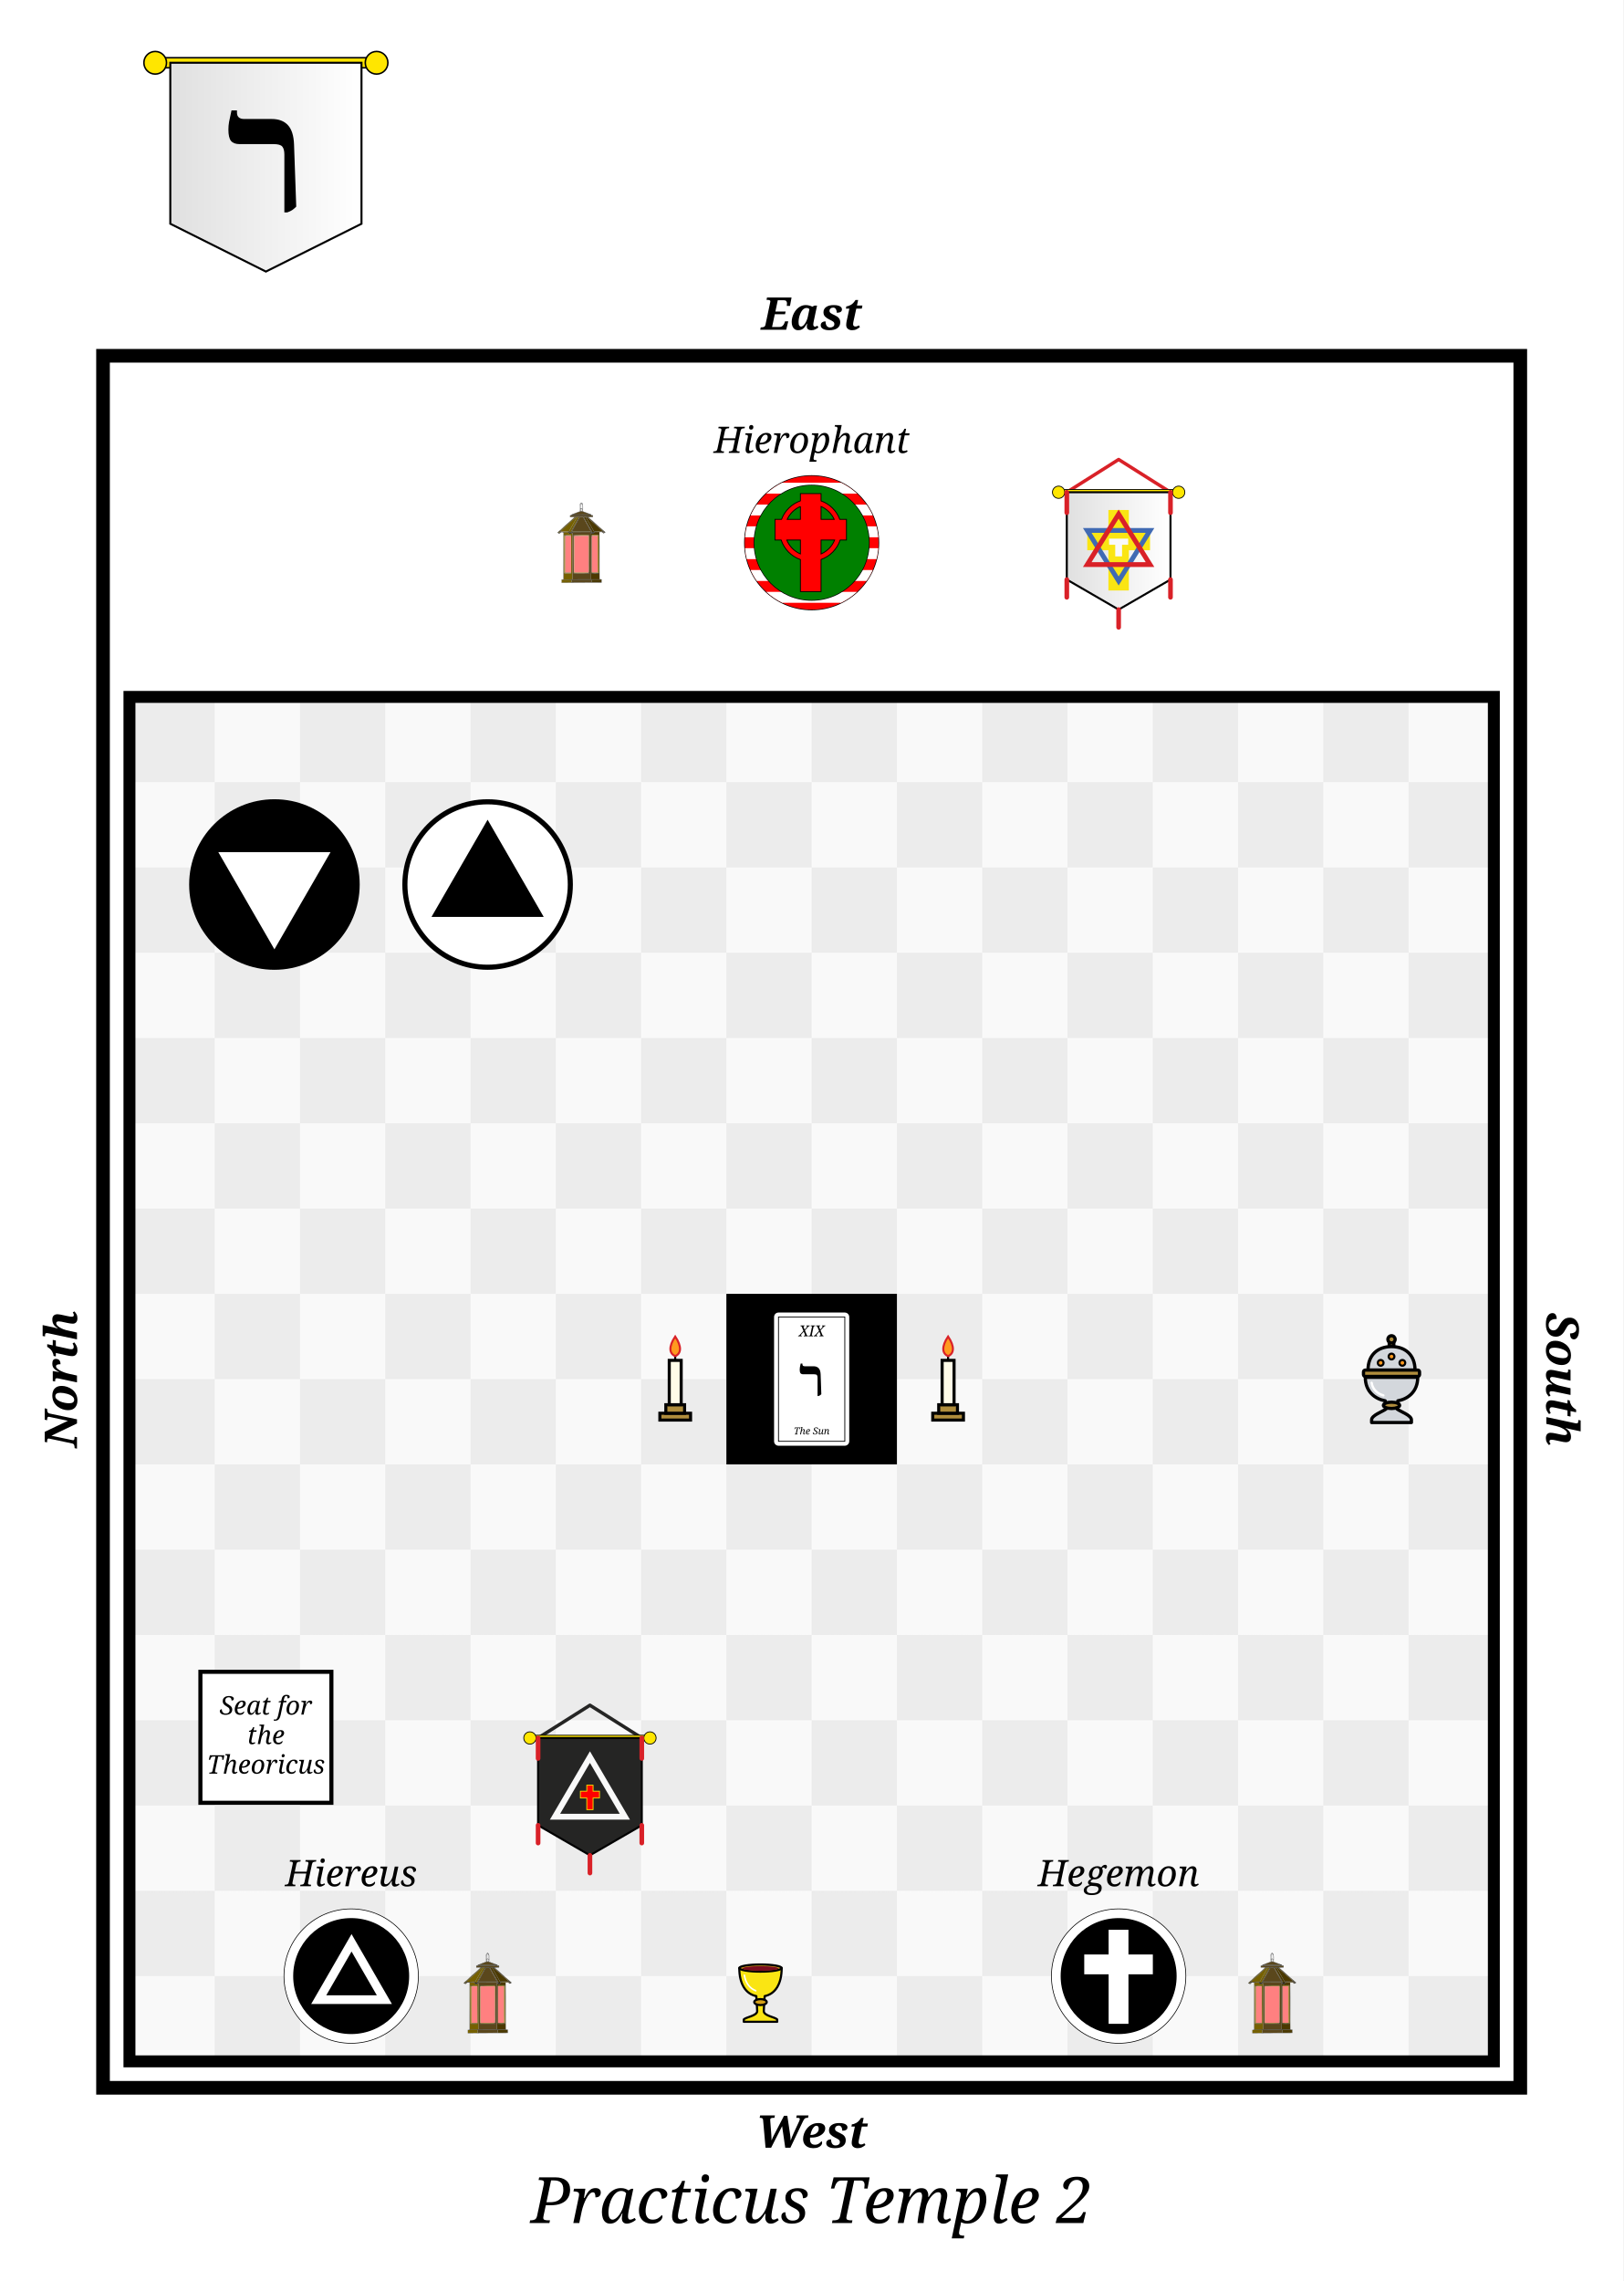
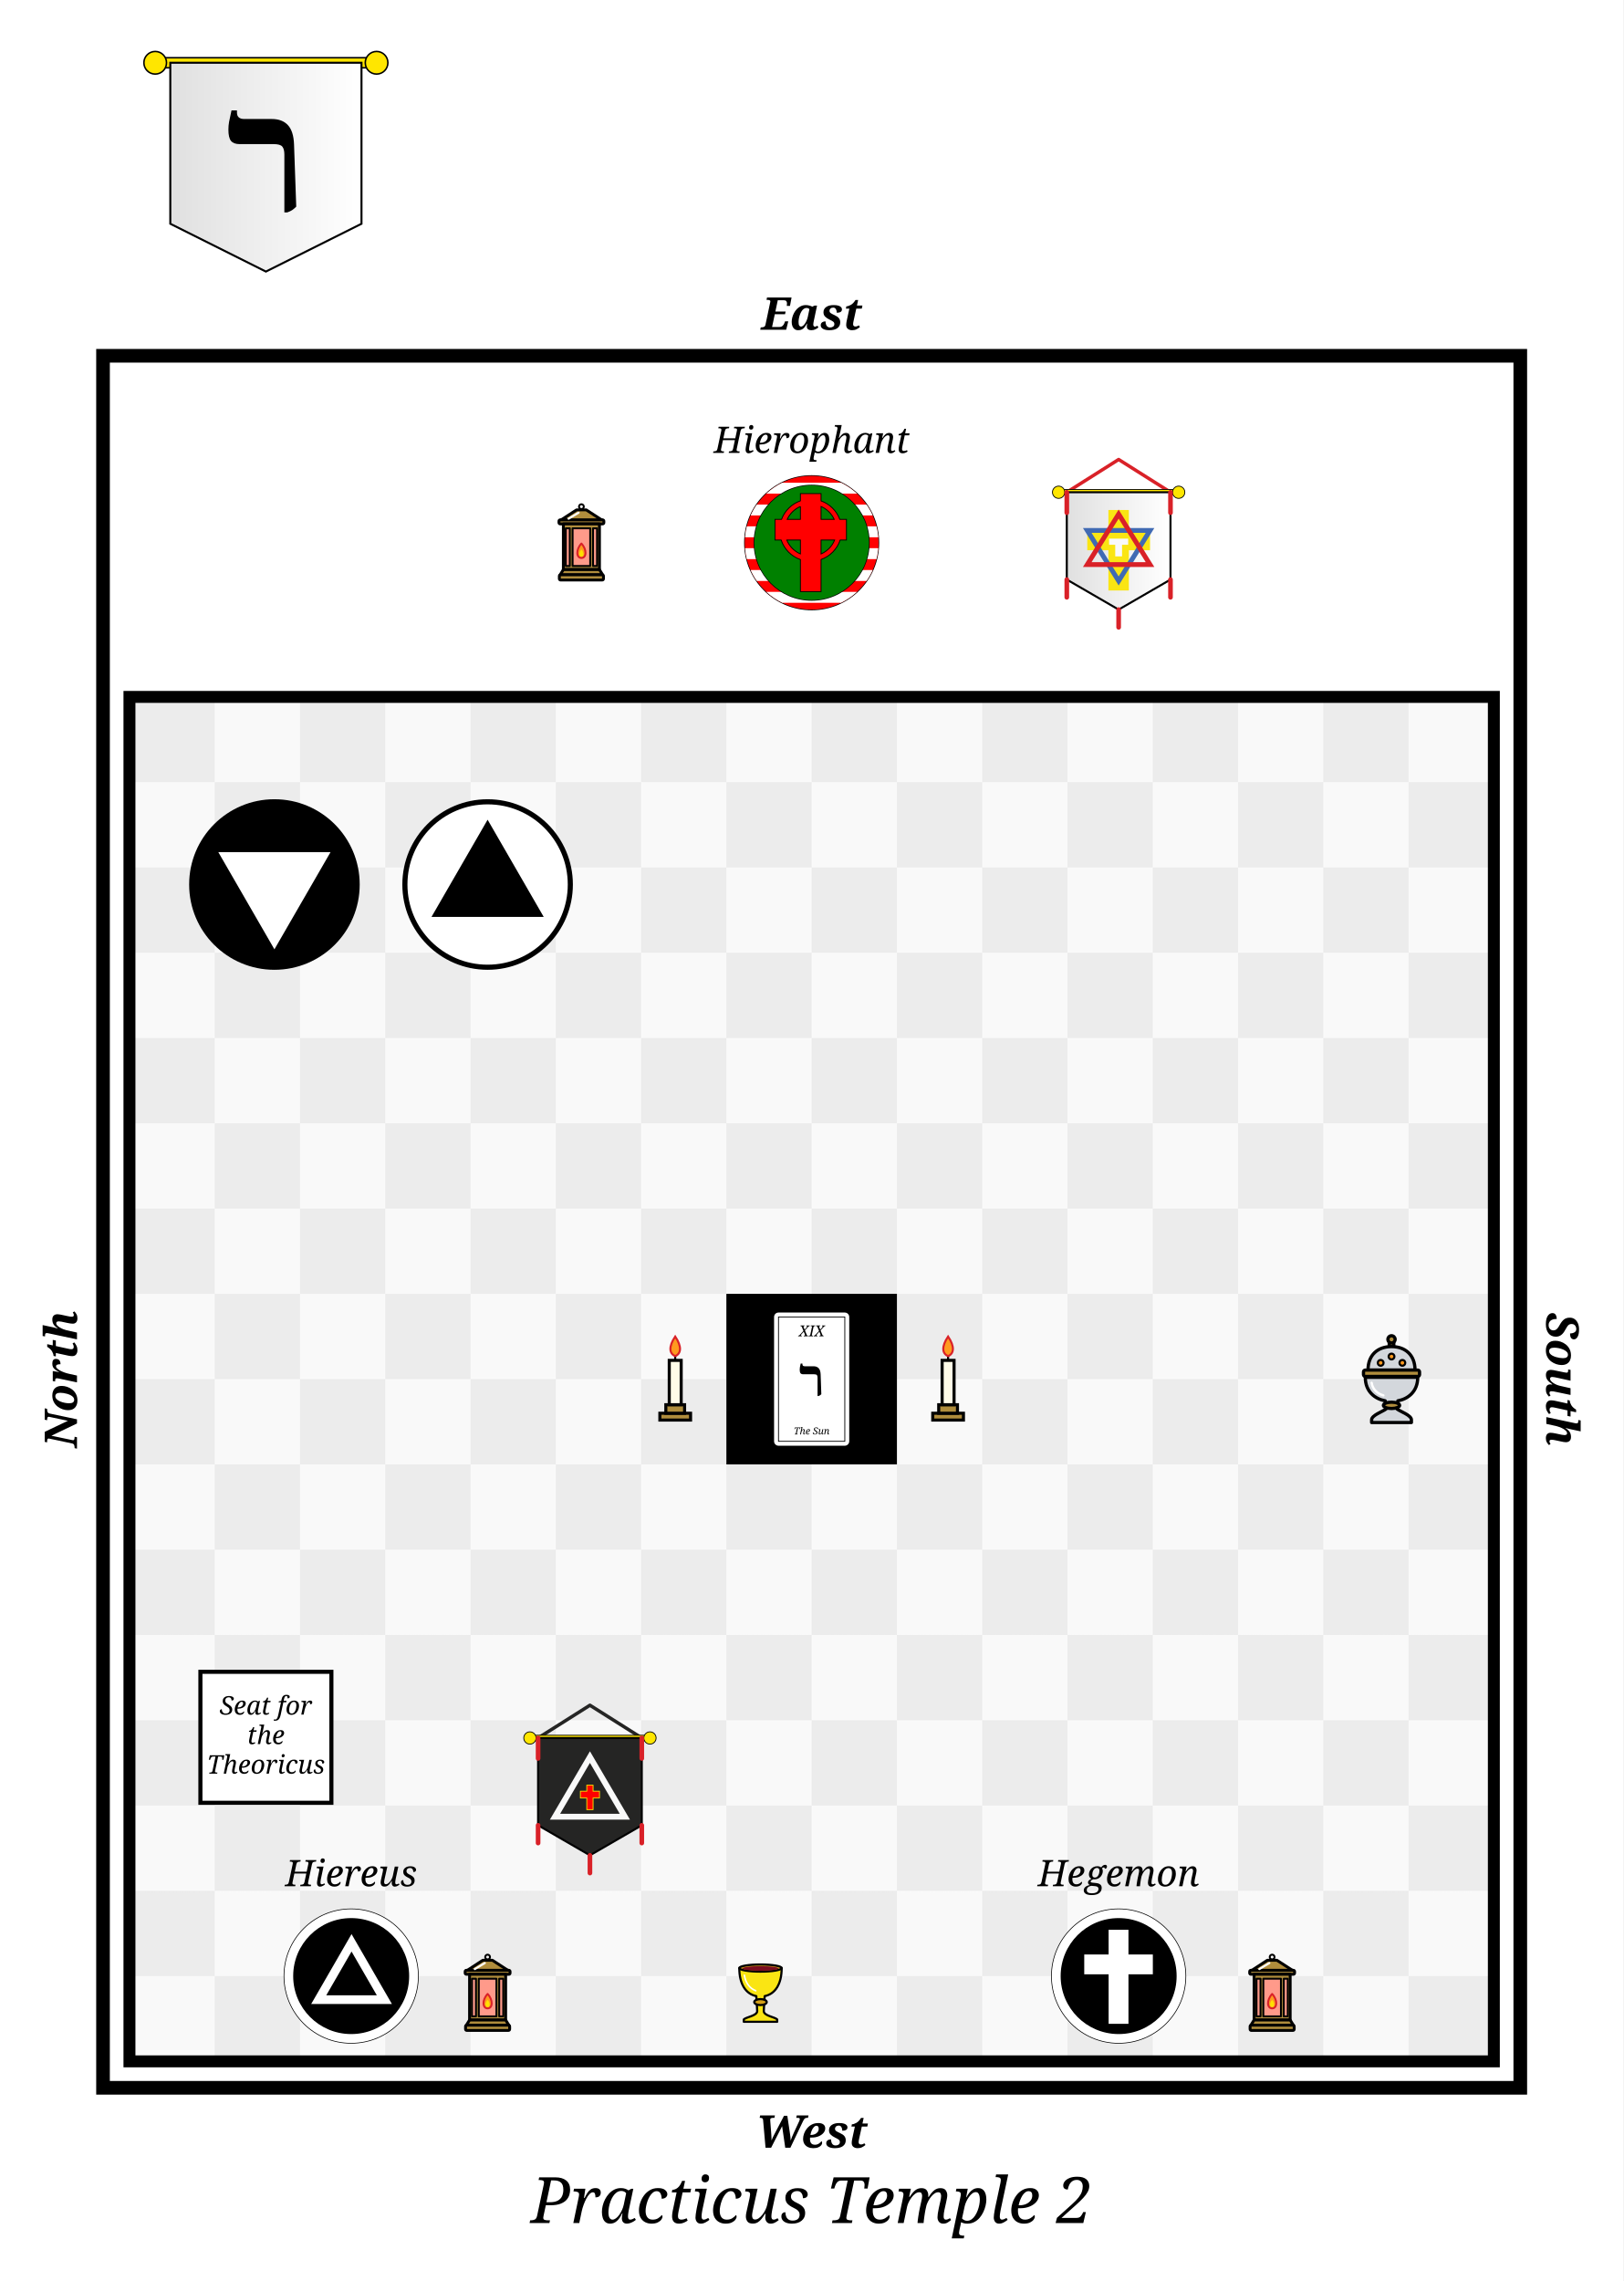
<svg xmlns="http://www.w3.org/2000/svg" viewBox="-151.81 -817.21 1903.62 2674.77" role="img" aria-labelledby="_R_0_-title">
  <defs>
    <pattern id="_R_0_-checker" width="200" height="200" patternUnits="userSpaceOnUse">
      <rect width="200" height="200" fill="#f9f9f9">
</rect>
      <rect width="100" height="100" fill="#ececec">
</rect>
      <rect x="100" y="100" width="100" height="100" fill="#ececec">
</rect>
    </pattern>
    <g id="_R_0_-art0">
      <circle r="50" fill="#000000" stroke="none" stroke-width="3">
</circle>
      <polygon points="0,38 -32.909,-19 32.909,-19" fill="#ffffff">
</polygon>
    </g>
    <g id="_R_0_-art1">
      <circle r="48.5" fill="#ffffff" stroke="#000000" stroke-width="3">
</circle>
      <polygon points="0,-38 -32.909,19 32.909,19" fill="#000000">
</polygon>
    </g>
    <g id="_R_0_-art2">
      <rect x="-18" y="40" width="36" height="8" fill="#b08d3c" stroke="#000000" stroke-width="3.6">
</rect>
      <rect x="-11" y="30" width="22" height="10" fill="#b08d3c" stroke="#000000" stroke-width="3.6">
</rect>
      <rect x="-7" y="-22" width="14" height="52" fill="#fffbe8" stroke="#000000" stroke-width="3.6">
</rect>
      <path d="M0,-22V-28" stroke="#000000" stroke-width="2.4">
</path>
      <path d="M0,-50C8,-38 7,-30 0,-27C-7,-30 -8,-38 0,-50Z" fill="#ff9a1f" stroke="#d92128" stroke-width="2.4">
</path>
    </g>
    <g id="_R_0_-art3">
      <rect x="-50" y="-50" width="100" height="100" fill="#000000">
</rect>
    </g>
    <g id="_R_0_-art4">
      <rect x="-28" y="-49" width="56" height="98" rx="4" fill="#ffffff" stroke="#000000" stroke-width="1.6">
</rect>
      <rect x="-24" y="-45" width="48" height="90" fill="none" stroke="#000000" stroke-width="0.6">
</rect>
      <g fill="#000000" text-anchor="middle">
        <text y="-31" font-size="11" font-family="&quot;GdHall Noto Serif&quot;, &quot;Noto Serif&quot;, serif" font-style="italic">XIX</text>
        <text y="12" font-size="36" font-family="&quot;GdHall Noto Serif Hebrew&quot;, &quot;Noto Serif Hebrew&quot;, serif" font-weight="700">ר</text>
        <text y="40" font-size="7" font-family="&quot;GdHall Noto Serif&quot;, &quot;Noto Serif&quot;, serif" font-style="italic" style="font-variant-ligatures:none;font-kerning:normal">The Sun</text>
      </g>
    </g>
    <g id="_R_0_-art5">
      <g stroke="#000000" stroke-width="3.6" stroke-linejoin="round" stroke-linecap="round">
        <path d="M-2.5,-41V-36H2.5V-41Z" fill="#b08d3c">
</path>
        <circle cy="-44" r="4" fill="#b08d3c">
</circle>
        <path d="M0,-36C15,-36 26,-27 26,-10L0,-10L-26,-10C-26,-27 -15,-36 0,-36Z" fill="#d3d7dc">
</path>
        <circle cx="0" cy="-25" r="3.2" fill="#ff9a1f" stroke-width="2.4">
</circle>
        <circle cx="-12" cy="-18" r="3.2" fill="#ff9a1f" stroke-width="2.4">
</circle>
        <circle cx="12" cy="-18" r="3.2" fill="#ff9a1f" stroke-width="2.4">
</circle>
        <path d="M0,-2L29,-2C29,14 18,22 7,24L6,33C10,36 22,40 22,45L22,48L0,48L-22,48L-22,45C-22,40 -10,36 -6,33L-7,24C-18,22 -29,14 -29,-2L0,-2Z" fill="#d3d7dc">
</path>
        <ellipse cy="29" rx="9" ry="3.5" fill="#b08d3c">
</ellipse>
        <rect x="-31" y="-10" width="62" height="7" rx="2" fill="#b08d3c">
</rect>
        <path d="M-22,4C-21,11 -16,16 -9,18" fill="none" stroke="#ffffff" stroke-width="2.6">
</path>
      </g>
    </g>
    <g id="_R_0_-art6">
      <rect x="-48" y="-48" width="96" height="96" fill="#ffffff" stroke="#000000" stroke-width="3">
</rect>
    </g>
    <g id="_R_0_-art7">
      <polyline points="-38,-37 0,-61 38,-37" fill="none" stroke="#252524" stroke-width="2.5" stroke-linejoin="round">
</polyline>
      <rect x="-43" y="-39" width="86" height="4" fill="#ffe600" stroke="#000000" stroke-width="0.6">
</rect>
      <circle cx="-44" cy="-37" r="4.5" fill="#ffe600" stroke="#000000" stroke-width="0.6">
</circle>
      <circle cx="44" cy="-37" r="4.5" fill="#ffe600" stroke="#000000" stroke-width="0.6">
</circle>
      <path d="M-38,-37H38V27L0,49L-38,27Z" fill="#252524" stroke="#000000" stroke-width="1.5">
</path>
      <line x1="-38" x2="-38" y1="-37" y2="-22" stroke="#d92128" stroke-width="3.4" stroke-linecap="round">
</line>
      <line x1="38" x2="38" y1="-37" y2="-22" stroke="#d92128" stroke-width="3.4" stroke-linecap="round">
</line>
      <line x1="-38" x2="-38" y1="27" y2="40" stroke="#d92128" stroke-width="3.4" stroke-linecap="round">
</line>
      <line x1="38" x2="38" y1="27" y2="40" stroke="#d92128" stroke-width="3.4" stroke-linecap="round">
</line>
      <line x1="0" x2="0" y1="49" y2="62" stroke="#d92128" stroke-width="3.4" stroke-linecap="round">
</line>
      <polygon points="0,-23 25.6,20.7 -25.6,20.7" fill="none" stroke="#f9f9f9" stroke-width="4.3">
</polygon>
      <path d="M-2.3,-2.4H2.3V2H7V7H2.3V15.5H-2.3V7H-7V2H-2.3Z" fill="#ff0000" stroke="#ffe600" stroke-width="0.6">
</path>
    </g>
    <g id="_R_0_-art8">
      <g transform="translate(-50 -50)">
        <svg xml:space="preserve" width="100" height="100" viewBox="-50 -50 100 100">
          <circle cx="0" cy="0" r="49" style="color:#000;overflow:visible;fill:white;stroke:#000;stroke-width:1;stroke-dasharray:none;paint-order:stroke fill markers;stop-color:#000">
</circle>
          <circle cx="0" cy="0" r="42" style="color:#000;overflow:visible;fill:#000;stroke:#000;stroke-width:1;paint-order:stroke fill markers;stop-color:#000">
</circle>
          <path d="m114.746 96.37-4.93 8.54h9.86zm0 2.13 3.087 5.346h-6.174z" style="fill:white" transform="scale(6) translate(-114.7,-101.5)">
</path>
        </svg>
      </g>
    </g>
    <g id="_R_0_-art9">
-       <path d="M1.4-40.3c-.4-2.1 .3-5.8-.4-8.2c-.8-.8-2.2-.4-2.4 .9c0 2.4 .2 5.5-.1 7.3c-.5 0-.3-1.1-.3-1.6c0-3.1-.5-7.8 1.7-7.7c2.2 0 2.1 4.3 1.9 8.2c0 .5 .1 1.1-.4 1.1z" fill="#e7e7e8" fill-rule="evenodd">
- </path>
-       <path d="M1.1-39.4h-2.2c-.1-.5 0-1.4 0-2.4c.9-2 2.8-.2 2.2 2.4z" fill="#e7e7e8" fill-rule="evenodd">
- </path>
-       <path d="M11.1-35.3c-7.2 .2-14.8 0-22.1 .1c2.2-1 4.6-1.9 6.8-2.8c1.6-.6 3-1.4 5.3-1.1c.8 .1 1.7 .6 2.5 1c2.5 .9 5.1 1.8 7.5 2.8z" fill="#5a471c" fill-rule="evenodd">
- </path>
-       <path d="M12.2-34.6c-.1 .5-.5 .2-.7 .3c-6.4 .2-12.4 0-18.1 0c-1.4-.1-3 0-4.2 0c-.5 .1-1.1 .3-1.4-.3c.6-.5 1.4-.3 2.1-.3c3.3 .1 7.5 0 11.3 0c3.4 0 7.1 .2 9.8 0c.4 0 .9-.3 1.2 .3z" fill="#4b3900" fill-rule="evenodd">
- </path>
-       <path d="M14.1-33.9c.1 .3 0 1 .1 1.4c-9.4 .4-19.9 0-28.2 .2c0-.5-.1-1.2 .1-1.6c2.7 0 7.5 0 10.9 0c3.1-.1 6 0 8.8 0c2.6 0 5.8-.2 8.3 0z" fill="#5a471c" fill-rule="evenodd">
- </path>
-       <path d="M-7.3-32c-6.5 6.1-13.1 12-19.8 17.8c-.8 .5-1.4 2.1-2.4 1.6c1.4-1.6 3.1-2.7 4.5-4.3c2.1-1.6 3.9-3.4 5.9-5.1c3.7-3.2 7.4-6.7 11-10c.3 0 .6 0 .8 0z" fill="#766100" fill-rule="evenodd">
- </path>
-       <path d="M-5.5-32c-3.4 5.9-6.7 11.8-10 17.7c-4 0-6.8 .1-11 .1c6.5-6 13.2-11.8 19.7-17.8c.4 0 .8 0 1.3 0z" fill="#766100" fill-rule="evenodd">
- </path>
-       <path d="M-3-32c-1.7 3.3-3.6 6.3-5.3 9.5c-1.8 3.2-3.5 6.4-5.2 9.6h-2.5c3.5-6.4 7.1-12.8 10.8-19.1c.7 0 1.5 0 2.2 0z" fill="#766100" fill-rule="evenodd">
- </path>
-       <path d="M-2.3-32c-3.2 6.2-6.8 11.9-10 18.1c-.4 .2-.4 1.4-1 1.2c.4-1 .9-1.9 1.4-2.8c1.4-2.7 3.1-5.3 4.4-8.2c.6-.5 .7-1.5 1.3-1.9c-.1-.6 .4-.3 .3-.9c.1 0 .1-.1 .2-.1c1-1.8 2.1-3.5 3-5.4c.1 0 .3 0 .4 0z" fill="#4b3900" fill-rule="evenodd">
- </path>
-       <path d="M2-32c1.7 2.9 3.3 5.9 4.9 8.8c1.6 2.9 3.4 5.6 4.8 8.8c-7.9 0-15.6 0-23.4 0c3.1-6 6.5-11.8 9.7-17.6c1.4 0 2.7 0 4 0z" fill="#5a471c" fill-rule="evenodd">
- </path>
-       <path d="M2.4-32c.5-.1 1.1 1.5 1.6 2.2c2.9 5.4 6.1 10.7 8.9 16c.3 .2 .4 .6 .6 .9c-.5 .4-.8-.5-1.1-.9c-2-3.3-3.9-7.6-6.1-10.7c-1.2-2.6-2.6-4.9-3.9-7.3c0 0 0-.1 0-.2z" fill="#5a471c" fill-rule="evenodd">
- </path>
-       <path d="M3-31.9c.6-.2 1.5-.1 2.3-.1c3.5 6.5 7.3 12.5 10.9 19c-.7 .1-1.5 0-2.4 .1c-3.7-6.3-7.3-12.6-10.8-19z" fill="#4b3900" fill-rule="evenodd">
- </path>
-       <path d="M5.5-31.9c1.5-.5 2.7 1.2 3.7 2c.9 .8 1.8 1.6 2.5 2.3c1.7 1.5 3.5 2.8 5 4.3c3.3 3.2 6.7 5.8 10 8.8c-2.8-.1-6.2 .2-8.7 0c-.8 0-1.8 .3-2.3 0c-.3-.2-1-1.5-1.3-2.1c-1.3-2.3-2.6-4.4-3.8-6.5c-.8-1.6-1.7-3-2.5-4.3c-.9-1.6-1.8-3-2.6-4.5z" fill="#4b3900" fill-rule="evenodd">
- </path>
-       <path d="M7.2-31.9c.1-.2 .6-.1 .8-.1c1.8 1.5 3.6 3.2 5.4 4.7c1.9 1.6 3.6 3.4 5.4 4.9c.9 .7 1.9 1.5 2.8 2.3c2.6 2.4 5.4 4.5 8 7.2c-.6 .4-1.1-.4-1.8-1.1c-1.4-1.2-2.9-2.3-4.2-3.4c-.9-.8-1.8-1.8-2.6-2.5c-1-.8-2-1.5-2.9-2.3c-.9-.8-1.7-1.7-2.6-2.6c-.9-.8-1.9-1.4-2.8-2.2c-1.9-1.7-3.6-3.5-5.5-4.9z" fill="#5a471c" fill-rule="evenodd">
- </path>
-       <path d="M26.9-14.1c-.1 .6-.6 .4-.9 .4c-3.5 0-5.6 .1-8.9 .1c-.4 0-1 .2-1.2-.4c4.1-.2 6.9-.4 11-.1z" fill="#9c7d0d" fill-rule="evenodd">
- </path>
-       <path d="M12.3-13.6c-9.5 0-16.5 0-24.5 0c.1-.7 .8-.5 1.2-.5c7.6 0 12.9 0 21.1 0c.7 0 1.6-.4 2.2 .5z" fill="#9c7d0d" fill-rule="evenodd">
- </path>
-       <path d="M-15.8-14c-.3 .8-1.2 .5-1.8 .5c-2.6 .1-5.4 0-7.6 0c-.5 0-1.3 .5-1.6-.2c3.3-.5 7.9-.2 11-.3z" fill="#9c7d0d" fill-rule="evenodd">
- </path>
-       <path d="M27.2-14.1c.6 .3 1 1 1.5 1.3c-.5 .9-1.2-.5-1.6-.8c-.1-.3 .1-.3 .1-.5z" fill="#5a471c" fill-rule="evenodd">
- </path>
-       <path d="M-27.1-13.8c.1 .2 .2 .3 .3 .4c-.6 .5-1.1 1.6-1.8 1.2c.4-.7 1-1.1 1.5-1.6z" fill="#766100" fill-rule="evenodd">
- </path>
-       <path d="M26.1-13.3c.9-.4 1.3 .5 1.9 .9c-.7 .8-1.3-.6-1.9-.9z" fill="#5a471c" fill-rule="evenodd">
- </path>
-       <path d="M-12.1-13.2c-.1 .5-.4 .7-.6 1c-.8 0-1.6 .1-2.2 0c-.7 0-.1 0 .2 0c.4-.1 .8 0 1-.1c.3 .1 .6 .1 .8-.1c.2-.4 .4-1 .8-.8z" fill="#766100" fill-rule="evenodd">
- </path>
-       <path d="M11.1-13.3c0 11.3 .1 18.7 .1 29.2c0 5.1 0 10.3 0 14.6c0 5.1 .1 10.5 .1 15.1c-8.5 0-13.7 .1-22.3 .1c0-10.7 0-23.5 0-31.5c0-2.8-.1-9-.1-14.2c0-4.4-.1-9.2 .1-13.2c7.3-.2 14.8 0 22.1-.1zm-20.6 3.6c-.4 .3-.2 1-.2 1.4c0 9.1 0 13.3 0 21.9c0 9.6 .1 15.2 .1 24.7c6.3 .1 13.1 .1 19.4 0c.1-8.7 .1-14.6 0-23.7c0-7.8 0-15.8-.1-24.3c-6.4-.1-12.9-.1-19.2 0z" fill="#5a471c" fill-rule="evenodd">
- </path>
-       <path d="M11.4-13.3h.5c.1 .4 .3 .7 .5 1.1c-.4 .4-.7-.7-1-1.1z" fill="#5a471c" fill-rule="evenodd">
- </path>
-       <path d="M12.1-13.2c.1-.2 .4 0 .5-.1c.1 .6 .4 .8 .6 1.1h-.6c-.1-.4-.3-.7-.5-1z" fill="#4b3900" fill-rule="evenodd">
- </path>
-       <path d="M22.4-13.3c0 8.4 0 20.2 0 29.3c0 7.8 .1 19.5 .1 29.6h-11c-.1-7.2-.1-18.7-.1-29.7c0-10.6-.1-16.9-.1-28.7c.4 .2 .5 .9 .8 1.2c1-.3 2.6 .3 3.4-.1c.3-.2 .2-.6 .5-.7c.5-.1 .3-.6 .3-.9c2 0 4.1 0 6.1 0zm-9.2 3.6c0 0-.2-.1-.2 0c-.4 .1-.2 2-.2 2.7c0 6.4-.1 16.2 0 21.3c0 7.8 0 16.6 .1 24c3.1 .2 5.2-.1 8.7 0c.1-4 .1-8.4 0-11.6c0-4.3 .1-8.8 0-13.1c0-6.7 0-13.8 0-23.4c-3.2-.1-5.4 .2-8.4 .1z" fill="#4b3900" fill-rule="evenodd">
- </path>
-       <path d="M-16.2-13.2c.1 .4-.2 .2-.2 .6c.1 .4 .4 0 .8 .4c0 0 0 .5 .3 .6c.4 .3 2.7 .2 3.2 0c.4-.1 .5-1 .8-1.1c0 10.4 0 20.9 .1 30.9c0 4.1 0 8.3 0 13.5c0 5.2 0 8.7 0 13.9c-4.1 .2-6.6 .2-10.9 .2c0-4.2 0-8.8 0-14.2c0-5.7-.1-9.4-.1-14.8c0-8.7 0-16.4 0-22.7c0-2.2-.1-4.8 0-7.2c1.3-.1 3.9-.1 6-.1zm-5.2 3.5c-.1 8.6-.1 17.1-.1 25.3c.1 3.6 .1 6.7 .1 10.5c0 4.2 0 8.2 0 12.2c3.5 .2 5.2 0 8.7 0c.1-9.1 .1-15.4 0-24.5c-.1-6.9 .2-14.4-.1-23.5c-2.7 0-5.8 0-8.6 0z" fill="#766100" fill-rule="evenodd">
- </path>
-       <path d="M-11.9-13.2h.5c-.1 .5-.5 .7-.6 1.2c-.1 0-.2 0-.3-.1c0-.5 .4-.6 .4-1.1z" fill="#4b3900" fill-rule="evenodd">
- </path>
-       <path d="M-25.9-13c-.6 .4-1.1 1.3-1.9 1.1c.4-.7 1-1.3 1.9-1.1z" fill="#766100" fill-rule="evenodd">
- </path>
-       <path d="M13.7-12.2c.1-.2 .4-.1 .6-.1c-.1 .2-.4 0-.6 .1z" fill="#4b3900" fill-rule="evenodd">
- </path>
-       <path d="M21.6-9.8c0 9.6 0 16.7 0 23.4c.1 4.3 0 8.8 0 13.1c.1 3.2 .1 7.6 0 11.6c-3.5-.1-5.6 .2-8.7 0c0-7.4-.1-16.2-.1-24c-.1-5 0-14.9 0-21.3c0-.7-.2-2.6 .2-2.7c0-.1 .2 0 .2 0c3 .1 5.2-.2 8.4-.1zm-7.6 .3c-.3 0-1-.3-1.1 .4c.5 .3 1 .3 1.6 .3c.6 0 1.2-.1 1.8-.1c1.3 0 2.8 .4 3.9 0c.3-.1 .5-.4 .8-.6c-2.4 0-4.7 0-7 0zm6.4 1c0 7.7 0 15.9 0 23.6c0 8.7 0 14.2 0 21.9c.4 .3 .7 .6 1.1 .7c.1-4.2-.1-7.7 0-11.3c0-8.1 0-17.4-.1-23.2c-.1-4.4 .1-7.9 0-12.5h-.1c-.3 .2-.7 .4-.9 .8zm-7.4 0c-.1 8.1 0 13.8 0 21.4c0 8.9 .1 15.8 0 24.1c2.1 0 4.9-.1 7.3 0c0-3.9-.1-6.4-.1-10.8c0-3.8-.1-8.2 0-10.9c0-6.8-.1-15.6 0-23.8c-2-.1-4.6 0-7.2 0zm5 45.9c-1 0-2.7 0-3.9 0c-.3 0-.9-.3-1.1 .3c2.8 .3 5.6 .3 8 0c-.7-.6-1.9-.3-3-.3z" fill="#000000" fill-rule="evenodd">
- </path>
-       <path d="M-12.8-9.7c.3 9.1 0 16.6 .1 23.5c.1 9.1 .1 15.4 0 24.5c-3.5 0-5.2 .2-8.7 0c0-4 0-8 0-12.2c0-3.8 0-6.9-.1-10.5c0-8.2 0-16.7 .1-25.3c2.8 .1 5.9 0 8.6 0zm-1.6 1c.3 0 1.6 .2 1.5-.4c0-.3-.5-.3-.8-.3c-1.9 0-4.8 0-7 .3c.1 .1 .3 .2 .4 .4c1.9 0 4.2 0 5.9 0zm-6.8-.2c-.2 1.9-.1 4.3-.1 5.7c0 5.1 .1 10.6 .1 17c0 8.8 0 14.9 0 24.1c.4-.1 .7-.5 1.1-.7c-.1-4.1 0-8.5-.1-12.2c0-10 0-25.4-.1-33.4c-.5-.4-.9-1.1-.9-.5zm1.2 .5c-.1 6.7 0 12.7 0 21.1c0 8.1 0 16.8 0 24.4c1.9 .1 4.8 0 7.2 0c0-7.9-.1-16.4-.1-23.6c0-5.6 0-13.6 0-21.9c-2.4-.1-4.5 .1-7.1 0zm6.7 45.9c-2-.1-4.2 0-6.7 0c-.2 .2-.6 .3-.7 .6c2.3 0 5.6 0 7.1-.1c.2 0 .7 .3 .8-.3c0-.6-.4-.2-.5-.2z" fill="#000000" fill-rule="evenodd">
- </path>
-       <path d="M9.7-9.7c.1 8.5 .1 16.5 .1 24.3c.1 9.1 .1 15 0 23.7c-6.3 .1-13.1 .1-19.4 0c0-9.5-.1-15.1-.1-24.7c0-8.6 0-12.8 0-21.9c0-.4-.2-1.1 .2-1.4c6.3-.1 12.8-.1 19.2 0zm-18.9 .5c.5 .7 1.4 .4 2.1 .4c4.9 0 9.8 .1 14.6 0c.7 0 1.5 .3 1.8-.6c-5.5 0-11.8-.2-18.5 .2zm.3 44.4c0-1.1 0-2.3 0-3.4c0-4.7-.1-10.8-.1-17.9c0-9.2 0-13.3 0-22.6c-.3 .1-.2-.6-.5-.4v.2c.1 6.5-.1 16 0 24c.1 7 0 16.2 .1 22.6c.7-.4 .5-1.7 .5-2.5zm18.5-8.1v-36.2h-.1c-.2 .1-.2 .4-.4 .5c.1 7.2 .1 14.2 .1 23.7c0 4.1 0 6.9 .1 11.3c0 3.2-.1 6.6 0 8.6c0 .8-.1 1.9 .2 2.6c.3-3.8 .1-6.9 .1-10.5zm-18.4-35.5c-.1 8.5-.1 14.9 0 22.4c.1 9.4-.1 15.7 0 23.1c5.9 0 11.8-.1 17.8 0c.1-3.9 0-7.1 0-10.3c0-11.1 0-23.8-.1-35.3c-6.7 0-11.3 0-17.7 .1zm-.4 46.3c6.4 .1 14.2 .2 18.7-.1c-.5-.7-1.4-.4-2-.4c-5.4 0-11 0-16.3 0c-.1 .2-.3 .4-.4 .5z" fill="#000000" fill-rule="evenodd">
- </path>
-       <path d="M20.9-9.5c-.2 .2-.4 .5-.7 .6c-1.1 .4-2.6 0-3.9 0c-.6 0-1.2 .1-1.8 .1c-.6 0-1.1 0-1.6-.3c.1-.7 .8-.4 1.1-.4c2.3 0 4.6 0 6.9 0z" fill="#9c7d0d" fill-rule="evenodd">
- </path>
-       <path d="M9.3-9.4c-.3 .9-1.1 .6-1.8 .6c-4.8 .1-9.7 0-14.6 0c-.7 0-1.6 .3-2.1-.4c6.7-.4 13-.2 18.5-.2z" fill="#9c7d0d" fill-rule="evenodd">
- </path>
-       <path d="M-20.3-8.7c-.1-.2-.3-.3-.4-.4c2.1-.3 5.1-.3 7-.3c.3 0 .8 0 .8 .3c.1 .6-1.2 .4-1.5 .4c-1.7 0-4 0-5.9 0z" fill="#9c7d0d" fill-rule="evenodd">
- </path>
-       <path d="M21.3-9.3h.1c.1 4.6-.1 8.1 0 12.5c.1 5.8 .1 15.1 .1 23.2c-.1 3.6 .1 7.1 0 11.3c-.4-.1-.7-.4-1.1-.7c0-7.7 0-13.2 0-21.9c0-7.7 0-15.9 0-23.6c.2-.4 .6-.6 .9-.8z" fill="#9c7d0d" fill-rule="evenodd">
- </path>
-       <path d="M-20.3-8.4c.1 8 .1 23.4 .1 33.4c.1 3.7 0 8.1 .1 12.2c-.4 .2-.7 .6-1.1 .7c0-9.2 0-15.3 0-24.1c0-6.4-.1-11.9-.1-17c0-1.4-.1-3.8 .1-5.7c0-.6 .4 .1 .9 .5z" fill="#9c7d0d" fill-rule="evenodd">
- </path>
-       <path d="M-9.4 37.7c-.1-6.4 0-15.6-.1-22.6c-.1-8 .1-17.5 0-24v-.2c.3-.2 .2 .5 .5 .4c0 9.3 0 13.4 0 22.6c0 7.1 .1 13.2 .1 17.9c0 1.1 0 2.3 0 3.4c0 .8 .2 2.1-.5 2.5z" fill="#9c7d0d" fill-rule="evenodd">
- </path>
-       <path d="M9.5 37.6c-.3-.7-.2-1.8-.2-2.6c-.1-2 0-5.4 0-8.6c-.1-4.4-.1-7.2-.1-11.3c0-9.5 0-16.5-.1-23.7c.2-.1 .2-.4 .4-.5h.1v36.2c0 3.6 .2 6.7-.1 10.5z" fill="#9c7d0d" fill-rule="evenodd">
- </path>
-       <path d="M20.2-8.5c-.1 8.2 0 17 0 23.8c-.1 2.6 0 7.1 0 10.9c0 4.4 .1 6.9 .1 10.8c-2.4-.1-5.2 0-7.3 0c.1-8.3 0-15.2 0-24.1c0-7.6-.1-13.3 0-21.4c2.6 0 5.2-.1 7.2 0z" fill="#ff8080" fill-rule="evenodd">
- </path>
-       <path d="M8.9-8.5c.1 11.5 .1 24.2 .1 35.3c0 3.2 .1 6.4 0 10.3c-6-.1-11.9 0-17.8 0c-.1-7.4 .1-13.7 0-23.1c-.1-7.5-.1-13.9 0-22.4c6.4-.1 11-.1 17.7-.1z" fill="#ff8080" fill-rule="evenodd">
- </path>
-       <path d="M-12.9-8.4c0 8.3 0 16.3 0 21.9c0 7.2 .1 15.7 .1 23.6c-2.4 0-5.3 .1-7.2 0c0-7.6 0-16.3 0-24.4c0-8.4-.1-14.4 0-21.1c2.6 .1 4.7-.1 7.1 0z" fill="#ff8080" fill-rule="evenodd">
- </path>
-       <path d="M21 37.7c-2.4 .3-5.2 .3-8 0c.2-.6 .8-.3 1.1-.3c1.2 0 2.9 0 3.9 0c1.1 0 2.3-.3 3 .3z" fill="#9c7d0d" fill-rule="evenodd">
- </path>
-       <path d="M-12.8 37.7c-.1 .6-.6 .3-.8 .3c-1.5 .1-4.8 .1-7.1 .1c.1-.3 .5-.4 .7-.6c2.5 0 4.7-.1 6.7 0c.1 0 .5-.4 .5 .2z" fill="#9c7d0d" fill-rule="evenodd">
- </path>
-       <path d="M-8.8 37.4c5.3 0 10.9 0 16.3 0c.6 0 1.5-.3 2 .4c-4.5 .3-12.3 .2-18.7 .1c.1-.1 .3-.3 .4-.5z" fill="#9c7d0d" fill-rule="evenodd">
- </path>
-       <path d="M25 45.9c0 1.3 0 2.1 0 3.4c-4.9 .1-8.4 .2-12.3 .1v-3.4c3.1-.1 8.3 0 12.3-.1z" fill="#4b3900" fill-rule="evenodd">
- </path>
-       <path d="M12.5 46c0 1.1 0 2.1 0 3.4c-9.7 .2-16 .2-24.7 .1v-3.4c5.4-.1 10.7-.1 17.3-.1c2.7 0 5.2 0 7.4 0z" fill="#5a471c" fill-rule="evenodd">
- </path>
-       <path d="M-12.4 46.1v3.5c-2.3 0-4.2 0-6 .1c-2.2 0-4.6 0-6.2 0v-3.3c0-.2 .1-.3 .1-.3z" fill="#766100" fill-rule="evenodd">
- </path>
-       <path d="M2-40.5c0 .6-.9 .2-.7 .9c.1 .4 .7 .5 1.2 .7c3.1 1.1 6.6 2.5 9.8 3.7c.1 .3 0 .4 0 .9h2c.2 .4 .1 1.6 0 2.2c-1.8 .2-3.8 0-5.7 .1c.8 1 1.7 1.6 2.6 2.4c.9 .8 1.8 1.6 2.7 2.3c1.8 1.5 3.5 3.4 5.4 4.9c1.8 1.5 3.5 3.3 5.4 4.7c1.4 1.1 2.7 2.3 4.1 3.6c.4 .3 .9 .7 1.2 1.2c-.9 .2-1.7 1.2-2.5 1.1c-.7-.1-1.1-1.2-1.8-1.5c-1 0-2 0-3.2 0c.1 6.2 .1 10.6 .1 17.7c0 5.8 0 11.8 0 16.3c0 4.8 0 9.5 0 13.2c.1 3.4 .1 6.9 .1 11.6c.7 .2 1.7 0 2.5 .1c0 1.3 .1 2.5 0 4.1c-10.7 .1-20 .1-30.4 .1c-6.4 0-13.1 .2-19.5 .2c0-1.7-.1-2.7 0-4.1c1-.1 1.6-.1 2.3-.1c.1-18.5 0-39.8 0-58.8c-1 0-1.9-.4-2.9-.1c-.8 .2-1.4 1.5-2.1 1.6c-.9 .2-1.6-.9-2.6-.9c1.2-1.5 2.6-2.5 4-3.7c2.2-1.9 4.5-4.2 6.7-6.2c3.7-3.2 7.3-6.3 10.8-9.7c-2.1-.1-4 .1-5.7 0c0-.6 0-1.4 0-2.2c.5-.2 1.2 0 1.8-.1c.3 0 0-.5 .1-.8c2.9-1.3 6.5-2.5 9.7-3.8c.4-.2 1.2-.3 1.2-.7c.1-.7-.3-.3-.6-.5c.2-1.6-.2-4.9 0-6.9c.1-1.8 1-3.4 2.5-2.9c.4 .2 .5 .7 1 1c.8 1.8 .4 5.5 .5 8.4zm-.2-.9c.2-3.9 .3-8.2-1.9-8.2c-2.2-.1-1.7 4.6-1.7 7.7c0 .5-.2 1.6 .3 1.6c.3-1.8 .1-4.9 .1-7.3c.2-1.3 1.6-1.7 2.4-.9c.7 2.4 0 6.1 .4 8.2c.5 0 .4-.6 .4-1.1zm-2.4-7.1c-.2 .2-.4 .5-.5 .8c0 2-.1 3.7 0 5.5c.3-1.2 1.8-.9 2.2 0c-.2-2 .9-7-1.7-6.3zm-.5 6.7c0 1-.1 1.9 0 2.4h2.2c.6-2.6-1.3-4.4-2.2-2.4zm4.7 3.7c-.8-.4-1.7-.9-2.5-1c-2.3-.3-3.7 .5-5.3 1.1c-2.2 .9-4.6 1.8-6.8 2.8c7.3-.1 14.9 .1 22.1-.1c-2.4-1-5-1.9-7.5-2.8zm7.4 3.2c-2.7 .2-6.4 0-9.8 0c-3.8 0-8 .1-11.3 0c-.7 0-1.5-.2-2.1 .3c.3 .6 .9 .4 1.4 .3c1.2 0 2.8-.1 4.2 0c5.7 0 11.7 .2 18.1 0c.2-.1 .6 .2 .7-.3c-.3-.6-.8-.3-1.2-.3zm-5.2 1c-2.8 0-5.7-.1-8.8 0c-3.4 0-8.2 0-11 0c-.1 .4 0 1.1 0 1.6c8.3-.2 18.8 .2 28.2-.2c-.1-.4 0-1.1-.1-1.4c-2.5-.2-5.7 0-8.3 0zm-13.9 1.9c-3.6 3.3-7.3 6.8-11 10c-2 1.7-3.8 3.5-5.9 5.1c-1.4 1.6-3.1 2.7-4.5 4.3c1 .5 1.6-1.1 2.4-1.6c6.7-5.8 13.3-11.7 19.8-17.8c-.2 0-.5 0-.8 0zm1.3 0c-6.5 6-13.2 11.8-19.7 17.8c4.2 0 7-.1 11-.1c3.3-5.9 6.6-11.8 10-17.7c-.5 0-.9 0-1.3 0zm1.6 0c-3.7 6.3-7.3 12.7-10.8 19.1h2.5c1.7-3.2 3.4-6.4 5.2-9.6c1.7-3.2 3.6-6.2 5.3-9.5c-.7 0-1.5 0-2.2 0zm2.5 0c-.9 1.9-2 3.6-3 5.4c-.1 0-.1 .1-.2 .1c.1 .6-.4 .3-.3 .9c-.6 .4-.7 1.4-1.3 1.9c-1.3 2.9-3 5.5-4.4 8.2c-.5 .9-1 1.8-1.4 2.8c.6 .2 .6-1 1-1.2c3.2-6.2 6.8-11.9 10-18.1h-.4zm.7 0c-3.2 5.8-6.6 11.6-9.7 17.6c7.8 0 15.5 0 23.4 0c-1.4-3.2-3.2-5.9-4.8-8.8c-1.6-2.9-3.2-5.9-4.9-8.8c-1.3 0-2.6 0-4 0zm4.4 .2c1.3 2.4 2.7 4.7 3.9 7.3c2.2 3.1 4.1 7.4 6.1 10.7c.3 .4 .6 1.3 1.1 .9c-.2-.3-.3-.7-.6-.9c-2.8-5.3-6-10.6-8.9-16c-.5-.7-1.1-2.3-1.6-2.2c0 .1 0 .2 0 .2zm11.4 18.9c.9-.1 1.7 0 2.4-.1c-3.6-6.5-7.4-12.5-10.9-19c-.8 0-1.7-.1-2.3 .1c3.5 6.4 7.1 12.7 10.8 19zm-5.7-14.5c.8 1.3 1.7 2.7 2.5 4.3c1.2 2.1 2.5 4.2 3.8 6.4c.3 .7 1 2 1.3 2.2c.5 .3 1.5 0 2.3 0c2.5 .2 5.9-.1 8.7 0c-3.3-3-6.7-5.6-10-8.8c-1.5-1.5-3.3-2.8-5-4.3c-.7-.7-1.6-1.5-2.5-2.3c-1-.8-2.2-2.5-3.7-2c.8 1.5 1.7 2.9 2.6 4.5zm4.6 .4c.9 .8 1.9 1.4 2.8 2.2c.9 .9 1.7 1.8 2.6 2.6c.9 .8 1.9 1.5 2.9 2.3c.8 .7 1.7 1.7 2.6 2.5c1.3 1.1 2.8 2.2 4.2 3.4c.7 .7 1.2 1.5 1.8 1.1c-2.6-2.7-5.4-4.8-8-7.2c-.9-.8-1.9-1.6-2.8-2.3c-1.8-1.5-3.5-3.3-5.4-4.9c-1.8-1.5-3.6-3.2-5.4-4.7c-.2 0-.7-.1-.8 .1c1.9 1.4 3.6 3.2 5.5 4.9zm3.2 13c.2 .6 .8 .4 1.2 .4c3.3 0 5.4-.1 8.9-.1c.3 0 .8 .2 .9-.4c-4.1-.3-6.9-.1-11 .1zm-5.8-.1c-8.2 0-13.5 0-21.1 0c-.4 0-1.1-.2-1.2 .5c8 0 15 0 24.5 0c-.6-.9-1.5-.5-2.2-.5zm-36.9 .4c.3 .7 1.1 .2 1.6 .2c2.2 0 5 .1 7.6 0c.6 0 1.5 .3 1.8-.5c-3.1 .1-7.7-.2-11 .3zm53.8 .1c.5 .3 1.2 1.7 1.7 .8c-.5-.3-.9-1-1.5-1.3c0 .2-.2 .2-.2 .5zm-55.6 1.4c.7 .4 1.2-.7 1.8-1.2c-.1-.1-.2-.2-.3-.4c-.5 .5-1.1 .9-1.5 1.6zm56.6-.2c-.6-.4-1-1.3-1.9-.9c.6 .3 1.2 1.7 1.9 .9zm-40.9 0c-.2 .2-.5 .2-.8 .1c-.2 .1-.6 0-1 .1c-.3 0-.9 0-.2 0c.6 .1 1.4 0 2.2 0c.2-.3 .5-.5 .6-1c-.4-.2-.6 .4-.8 .8zm1.9-.8c-.2 4-.1 8.8-.1 13.2c0 5.2 .1 11.4 .1 14.2c0 8 0 20.8 0 31.5c8.6 0 13.8-.1 22.3-.1c0-4.6-.1-10-.1-15.1c0-4.3 0-9.5 0-14.6c0-10.5-.1-17.9-.1-29.2c-7.3 .1-14.8-.1-22.1 .1zm23.4 1c-.2-.4-.4-.7-.5-1.1h-.5c.3 .4 .6 1.5 1 1.1zm.2 0h.6c-.2-.4-.5-.5-.6-1.1c-.1 .1-.4-.1-.5 .1c.2 .3 .4 .6 .5 1zm3.7-1.1c0 .3 .2 .8-.3 .9c-.3 .1-.1 .5-.5 .7c-.8 .4-2.4-.2-3.4 .1c-.3-.3-.4-1-.8-1.2c0 11.8 .1 18.1 .1 28.7c0 11 0 22.5 .1 29.7h11c0-10.1-.1-21.8-.1-29.6c0-9.1 0-20.9 0-29.3c-2 0-4 0-6.1 0zm-38.5 .2c-.1 2.4 0 5 0 7.2c0 6.3 0 14 0 22.7c0 5.4 .1 9.1 .1 14.8c0 5.4 0 10 0 14.2c4.3 0 6.8 0 10.9-.2c0-5.2 0-8.7 0-13.9c0-5.2 0-9.4 0-13.5c-.1-10-.1-20.5-.1-30.9c-.3 .1-.4 1-.8 1.1c-.5 .2-2.8 .3-3.2 0c-.3-.1-.3-.6-.3-.6c-.4-.4-.7 0-.8-.4c0-.4 .3-.2 .2-.6c-2.1 0-4.7-.1-6 .1zm9.9 1c.1 .1 .2 .1 .3 .1c.1-.5 .5-.7 .6-1.2h-.5c0 .5-.4 .6-.4 1.1zm-15.5 .2c.8 .2 1.3-.7 1.9-1.1c-.9-.2-1.5 .4-1.9 1.1zm42.1-.4c-.2 0-.5-.1-.6 .1c.2-.1 .5 .1 .6-.1zm-1.6 58.3v3.4c3.9 .1 7.4 0 12.3-.1c0-1.3 0-2.1 0-3.4c-4 .1-9.2 0-12.3 .1zm-7.6 0c-6.6 0-11.9 0-17.3 .1v3.4c8.7 .1 15 .1 24.7-.1c0-1.3 0-2.3 0-3.4c-2.2 0-4.7 0-7.4 0zm-29.6 .1c0 .1-.1 .1-.1 .3v3.3c1.6 0 4 0 6.2 0c1.8-.1 3.7-.1 6-.1v-3.5z" fill="#000000" fill-rule="evenodd">
- </path>
+       <g stroke="#000000" stroke-width="3.6" stroke-linejoin="round" stroke-linecap="round">
+         <circle cy="-45" r="3" fill="none" stroke-width="2.4">
+ </circle>
+         <path d="M-6,-41H6L26,-28H-26Z" fill="#b08d3c">
+ </path>
+         <rect x="-28" y="-28.5" width="56" height="5" rx="1.5" fill="#b08d3c">
+ </rect>
+         <rect x="-22.5" y="-23.5" width="45" height="57" fill="#b08d3c">
+ </rect>
+         <path d="M-11,-18H11V29H-11ZM-19.5,-18H-14.5V29H-19.5ZM14.5,-18H19.5V29H14.5Z" fill="#ff9a8a" stroke-width="2.4">
+ </path>
+         <path d="M0,1C7.13,8.56 6.48,19 0,19C-6.48,19 -7.13,8.56 0,1Z" fill="#ff9a1f" stroke="#d92128" stroke-width="2.4">
+ </path>
+         <path d="M0,8.38C3.56,12.16 3.24,17.38 0,17.38C-3.24,17.38 -3.56,12.16 0,8.38Z" fill="#ffe000" stroke="none">
+ </path>
+         <path d="M-22.5,33.5H22.5L26.5,40H-26.5Z" fill="#b08d3c">
+ </path>
+         <rect x="-27.5" y="40" width="55" height="6.5" rx="1.5" fill="#b08d3c">
+ </rect>
+         <path d="M-3.5,-37.5L-16,-30" fill="none" stroke="#ffffff" stroke-width="2.6">
+ </path>
+       </g>
    </g>
    <g id="_R_0_-art10">
      <g stroke="#000000" stroke-width="3.6" stroke-linejoin="round" stroke-linecap="round">
        <path d="M0,-42L35.5,-42C35.5,-15 24.5,1.5 7,5L5.5,30C5.5,38 24,40 28,44L28,48L0,48L-28,48L-28,44C-24,40 -5.5,38 -5.5,30L-7,5C-24.5,1.5 -35.5,-15 -35.5,-42L0,-42Z" fill="#fae513">
</path>
        <ellipse cy="15" rx="10.5" ry="5" fill="#d4a017">
</ellipse>
        <ellipse cy="-42" rx="35.5" ry="6" fill="#d4a017">
</ellipse>
        <ellipse cy="-41.3" rx="30" ry="3.9" fill="#7a0c1e" stroke="none">
</ellipse>
        <path d="M-27,-30C-25,-17 -18,-8 -8,-4" fill="none" stroke="#ffffff" stroke-width="2.6">
</path>
      </g>
    </g>
    <g id="_R_0_-art11">
      <g transform="translate(-50 -50)">
        <svg xml:space="preserve" width="100" height="100" viewBox="-50 -50 100 100">
          <circle cx="0" cy="0" r="49" style="color:#000;overflow:visible;fill:white;stroke:#000;stroke-width:1;stroke-dasharray:none;paint-order:stroke fill markers;stop-color:#000">
</circle>
          <circle cx="0" cy="0" r="42" style="color:#000;overflow:visible;fill:#000;stroke:#000;stroke-width:1;paint-order:stroke fill markers;stop-color:#000">
</circle>
          <path d="M 0 0 h2.482v2.02h-2.482v5.043h-2.02v-5.043h-2.482v-2.02h2.481v-2.515h2.02z" style="fill:white" transform="scale(7.2) translate(1,-2.2)">
</path>
        </svg>
      </g>
    </g>
    <g id="_R_0_-art12">
      <defs>
        <linearGradient id="_R_0_-art12-fill" x1="-38" x2="38" y1="0" y2="0" gradientUnits="userSpaceOnUse">
          <stop offset="0" stop-color="#e0e0e0">
</stop>
          <stop offset="1" stop-color="#ffffff">
</stop>
        </linearGradient>
      </defs>
      <rect x="-43" y="-40" width="86" height="4" fill="#ffe600" stroke="#000000" stroke-width="0.6">
</rect>
      <circle cx="-44" cy="-38" r="4.5" fill="#ffe600" stroke="#000000" stroke-width="0.6">
</circle>
      <circle cx="44" cy="-38" r="4.5" fill="#ffe600" stroke="#000000" stroke-width="0.6">
</circle>
      <path d="M-38,-38H38V26L0,45L-38,26Z" fill="url(#_R_0_-art12-fill)" stroke="#000000" stroke-width="0.8">
</path>
      <text x="0" y="21.057" font-size="62" font-family="&quot;GdHall Noto Serif Hebrew&quot;, &quot;Noto Serif Hebrew&quot;, serif" font-weight="700" text-anchor="middle" fill="#000000">ר</text>
    </g>
    <g id="_R_0_-art13">
      <g transform="translate(-50 -50)">
        <svg xml:space="preserve" width="100" height="100" viewBox="-50 -50 100 100">
          <circle cx="0" cy="0" r="49" style="color:#000;overflow:visible;fill:red;stroke:#000;stroke-width:1;stroke-dasharray:none;paint-order:stroke fill markers;stop-color:#000">
</circle>
          <path d="M48.836 4A49 49 0 0 1 47.508 12H-47.508A49 49 0 0 1 -48.836 4ZM47.508 -12A49 49 0 0 1 48.836 -4H-48.836A49 49 0 0 1 -47.508 -12ZM44.733 20A49 49 0 0 1 40.212 28H-40.212A49 49 0 0 1 -44.733 20ZM40.212 -28A49 49 0 0 1 44.733 -20H-44.733A49 49 0 0 1 -40.212 -28ZM33.242 36A49 49 0 0 1 21.564 44H-21.564A49 49 0 0 1 -33.242 36ZM21.564 -44A49 49 0 0 1 33.242 -36H-33.242A49 49 0 0 1 -21.564 -44Z" fill="white">
</path>
          <circle cx="0" cy="0" r="42" style="color:#000;overflow:visible;fill:green;stroke:#000;stroke-width:1;paint-order:stroke fill markers;stop-color:#000">
</circle>
          <path d="M -1.1 -4.8 v.708a3.045 3.045 0 0 0-1.842 1.806h-.64v2.02h.601a3.045 3.045 0 0 0 1.881 1.91v3.134h2.02v-3.14a3.045 3.045 0 0 0 1.867-1.904h.615v-2.02h-.653a3.045 3.045 0 0 0-1.829-1.8v-.714zm2.02 1.256a2.534 2.534 0 0 1 1.285 1.258h-1.285zm-2.02 0v1.258h-1.292a2.534 2.534 0 0 1 1.292-1.257zm-1.334 3.278h1.334v1.361a2.534 2.534 0 0 1-1.334-1.36zm3.354 0h1.329a2.534 2.534 0 0 1-1.329 1.362z" style="fill:red;stroke:black;stroke-width:0.083" transform="scale(7.5)">
</path>
        </svg>
      </g>
    </g>
    <g id="_R_0_-art14">
      <defs>
        <linearGradient id="_R_0_-art14-fill" x1="-38" x2="38" y1="0" y2="0" gradientUnits="userSpaceOnUse">
          <stop offset="0" stop-color="#e0e0e0">
</stop>
          <stop offset="1" stop-color="#ffffff">
</stop>
        </linearGradient>
      </defs>
      <polyline points="-38,-37 0,-61 38,-37" fill="none" stroke="#d92128" stroke-width="2.5" stroke-linejoin="round">
</polyline>
      <rect x="-43" y="-39" width="86" height="4" fill="#ffe600" stroke="#000000" stroke-width="0.6">
</rect>
      <circle cx="-44" cy="-37" r="4.5" fill="#ffe600" stroke="#000000" stroke-width="0.6">
</circle>
      <circle cx="44" cy="-37" r="4.5" fill="#ffe600" stroke="#000000" stroke-width="0.6">
</circle>
      <path d="M-38,-37H38V27L0,49L-38,27Z" fill="url(#_R_0_-art14-fill)" stroke="#000000" stroke-width="1.5">
</path>
      <line x1="-38" x2="-38" y1="-37" y2="-22" stroke="#d92128" stroke-width="3.4" stroke-linecap="round">
</line>
      <line x1="38" x2="38" y1="-37" y2="-22" stroke="#d92128" stroke-width="3.4" stroke-linecap="round">
</line>
      <line x1="-38" x2="-38" y1="27" y2="40" stroke="#d92128" stroke-width="3.4" stroke-linecap="round">
</line>
      <line x1="38" x2="38" y1="27" y2="40" stroke="#d92128" stroke-width="3.4" stroke-linecap="round">
</line>
      <line x1="0" x2="0" y1="49" y2="62" stroke="#d92128" stroke-width="3.4" stroke-linecap="round">
</line>
      <path d="M-7.5,-24H7.5V-9H23V5.5H7.5V35H-7.5V5.5H-23V-9H-7.5Z" fill="#fae513">
</path>
      <polygon points="-23,-9 23,-9 0,28" fill="none" stroke="#406ab3" stroke-width="3.5">
</polygon>
      <polygon points="0,-21 23,16 -23,16" fill="none" stroke="#d92128" stroke-width="3.5">
</polygon>
      <path d="M-7,-3H7V1.5H2.5V10H-2.5V1.5H-7Z" fill="#f9f9f9">
</path>
    </g>
  </defs>
  <rect x="-151.81" y="-817.21" width="1903.62" height="2674.77" fill="#ffffff">
</rect>
  <g>
    <rect x="-31" y="-400" width="1662" height="2031" fill="#ffffff" stroke="#000000" stroke-width="16">
</rect>
    <rect x="0" y="0" width="1600" height="1600" fill="url(#_R_0_-checker)" stroke="#000000" stroke-width="14">
</rect>
  </g>
  <use href="#_R_0_-art0" transform="translate(170 220) scale(2)">
</use>
  <use href="#_R_0_-art1" transform="translate(420 220) scale(2)">
</use>
  <use href="#_R_0_-art2" transform="translate(640 800) scale(1)">
</use>
  <use href="#_R_0_-art3" transform="translate(800 800) scale(2)">
</use>
  <use href="#_R_0_-art4" transform="translate(800 800) scale(1.62)">
</use>
  <use href="#_R_0_-art2" transform="translate(960 800) scale(1)">
</use>
  <use href="#_R_0_-art5" transform="translate(1480 800) scale(1.06)">
</use>
  <use href="#_R_0_-art6" transform="translate(160 1220) scale(1.6)">
</use>
  <g font-family="&quot;GdHall Noto Serif&quot;, &quot;Noto Serif&quot;, serif" font-style="italic" fill="#000000" style="font-variant-ligatures:none;font-kerning:normal">
    <text x="160" y="1193.362" font-size="30.1" text-anchor="middle">Seat for</text>
    <text x="160" y="1227.977" font-size="30.1" text-anchor="middle">the</text>
    <text x="160" y="1262.592" font-size="30.1" text-anchor="middle">Theoricus</text>
  </g>
  <use href="#_R_0_-art7" transform="translate(540 1280) scale(1.6)">
</use>
  <use href="#_R_0_-art8" transform="translate(260 1500) scale(1.6)">
</use>
  <use href="#_R_0_-art9" transform="translate(420 1520) scale(0.94)">
</use>
  <use href="#_R_0_-art10" transform="translate(740 1520) scale(0.7)">
</use>
  <use href="#_R_0_-art11" transform="translate(1160 1500) scale(1.6)">
</use>
  <use href="#_R_0_-art9" transform="translate(1340 1520) scale(0.94)">
</use>
  <use href="#_R_0_-art12" transform="translate(160 -631.51) scale(2.95)">
</use>
  <use href="#_R_0_-art9" transform="translate(530 -180.785) scale(0.94)">
</use>
  <use href="#_R_0_-art13" transform="translate(800 -180.785) scale(1.6)">
</use>
  <use href="#_R_0_-art14" transform="translate(1160 -180.785) scale(1.6)">
</use>
  <g font-family="&quot;GdHall Noto Serif&quot;, &quot;Noto Serif&quot;, serif" font-style="italic" fill="#000000" style="font-variant-ligatures:none;font-kerning:normal">
    <g>
      <text x="260" y="1394.68" font-size="43" text-anchor="middle">Hiereus</text>
    </g>
    <g>
      <text x="1160" y="1394.68" font-size="43" text-anchor="middle">Hegemon</text>
    </g>
    <g>
      <text x="800" y="-286.105" font-size="43" text-anchor="middle">Hierophant</text>
    </g>
    <text x="800" y="-430.53" font-size="53" font-weight="700" text-anchor="middle">East</text>
    <text x="800" y="1701.28" font-size="53" font-weight="700" text-anchor="middle">West</text>
    <text x="-61.53" y="800" font-size="53" font-weight="700" text-anchor="middle" transform="rotate(-90 -61.53 800)">North</text>
    <text x="1661.53" y="800" font-size="53" font-weight="700" text-anchor="middle" transform="rotate(90 1661.53 800)">South</text>
    <text x="800" y="1789.56" font-size="75" text-anchor="middle">Practicus Temple 2</text>
  </g>
</svg>
